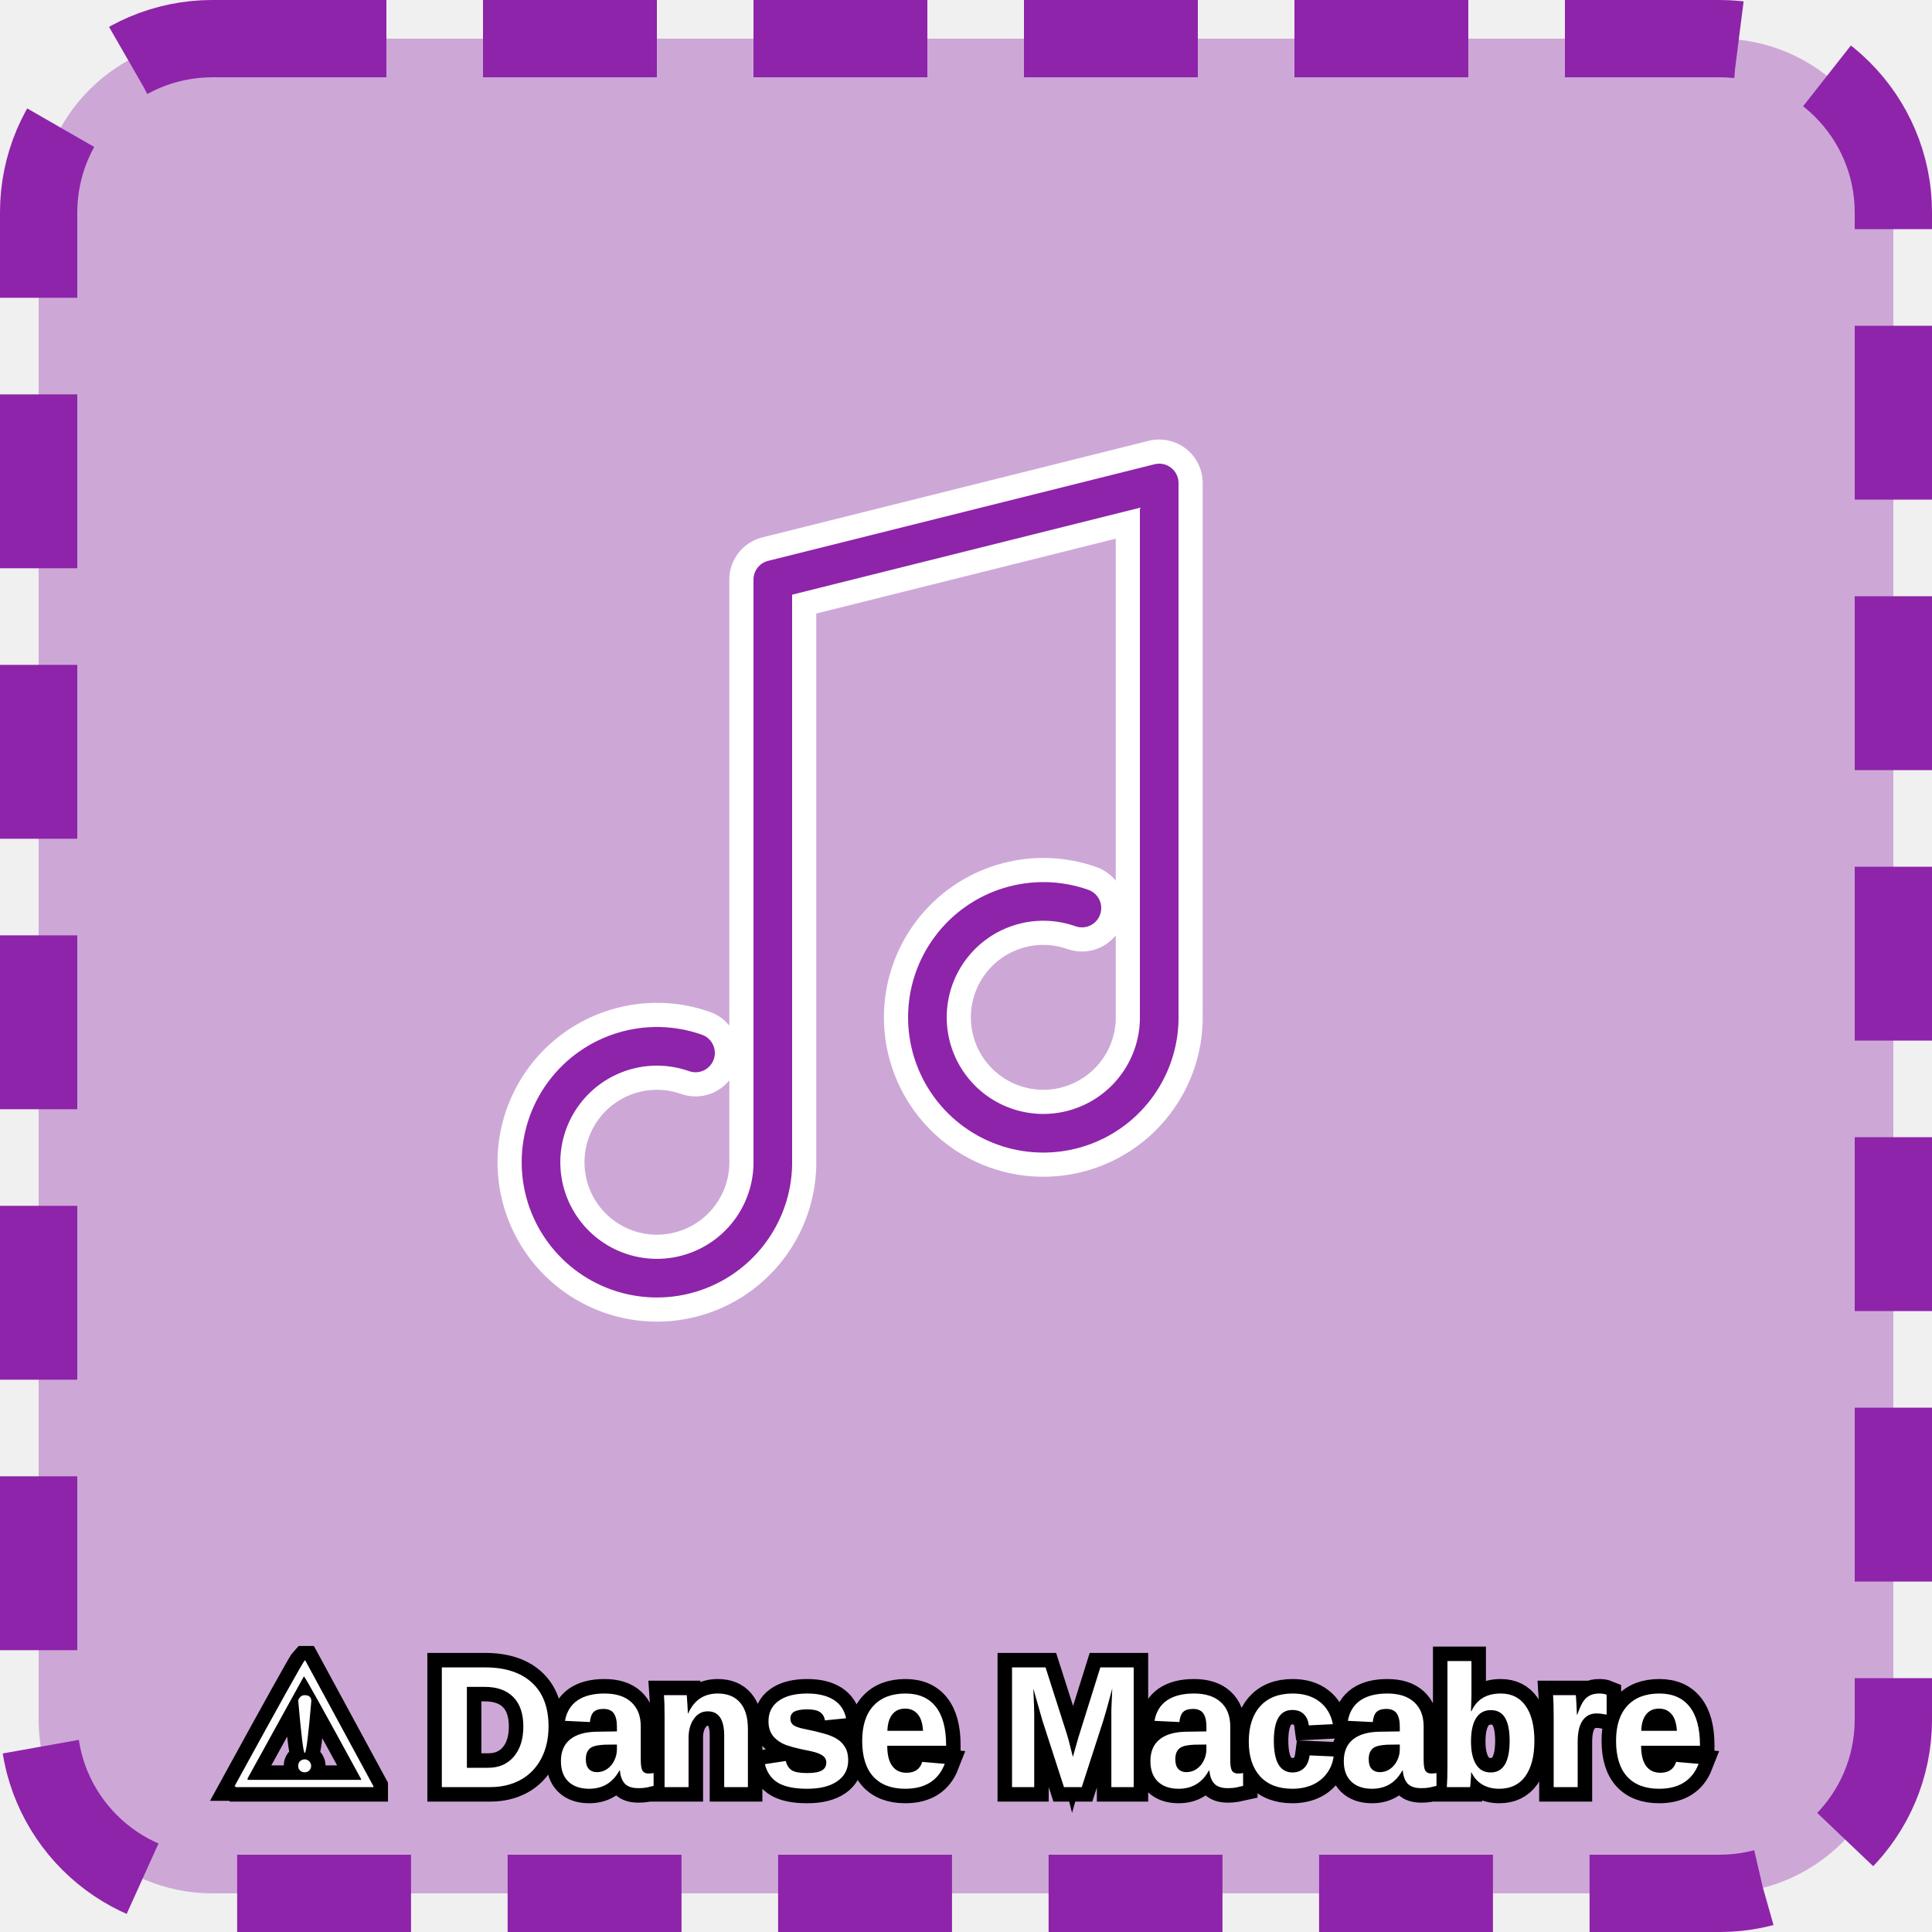
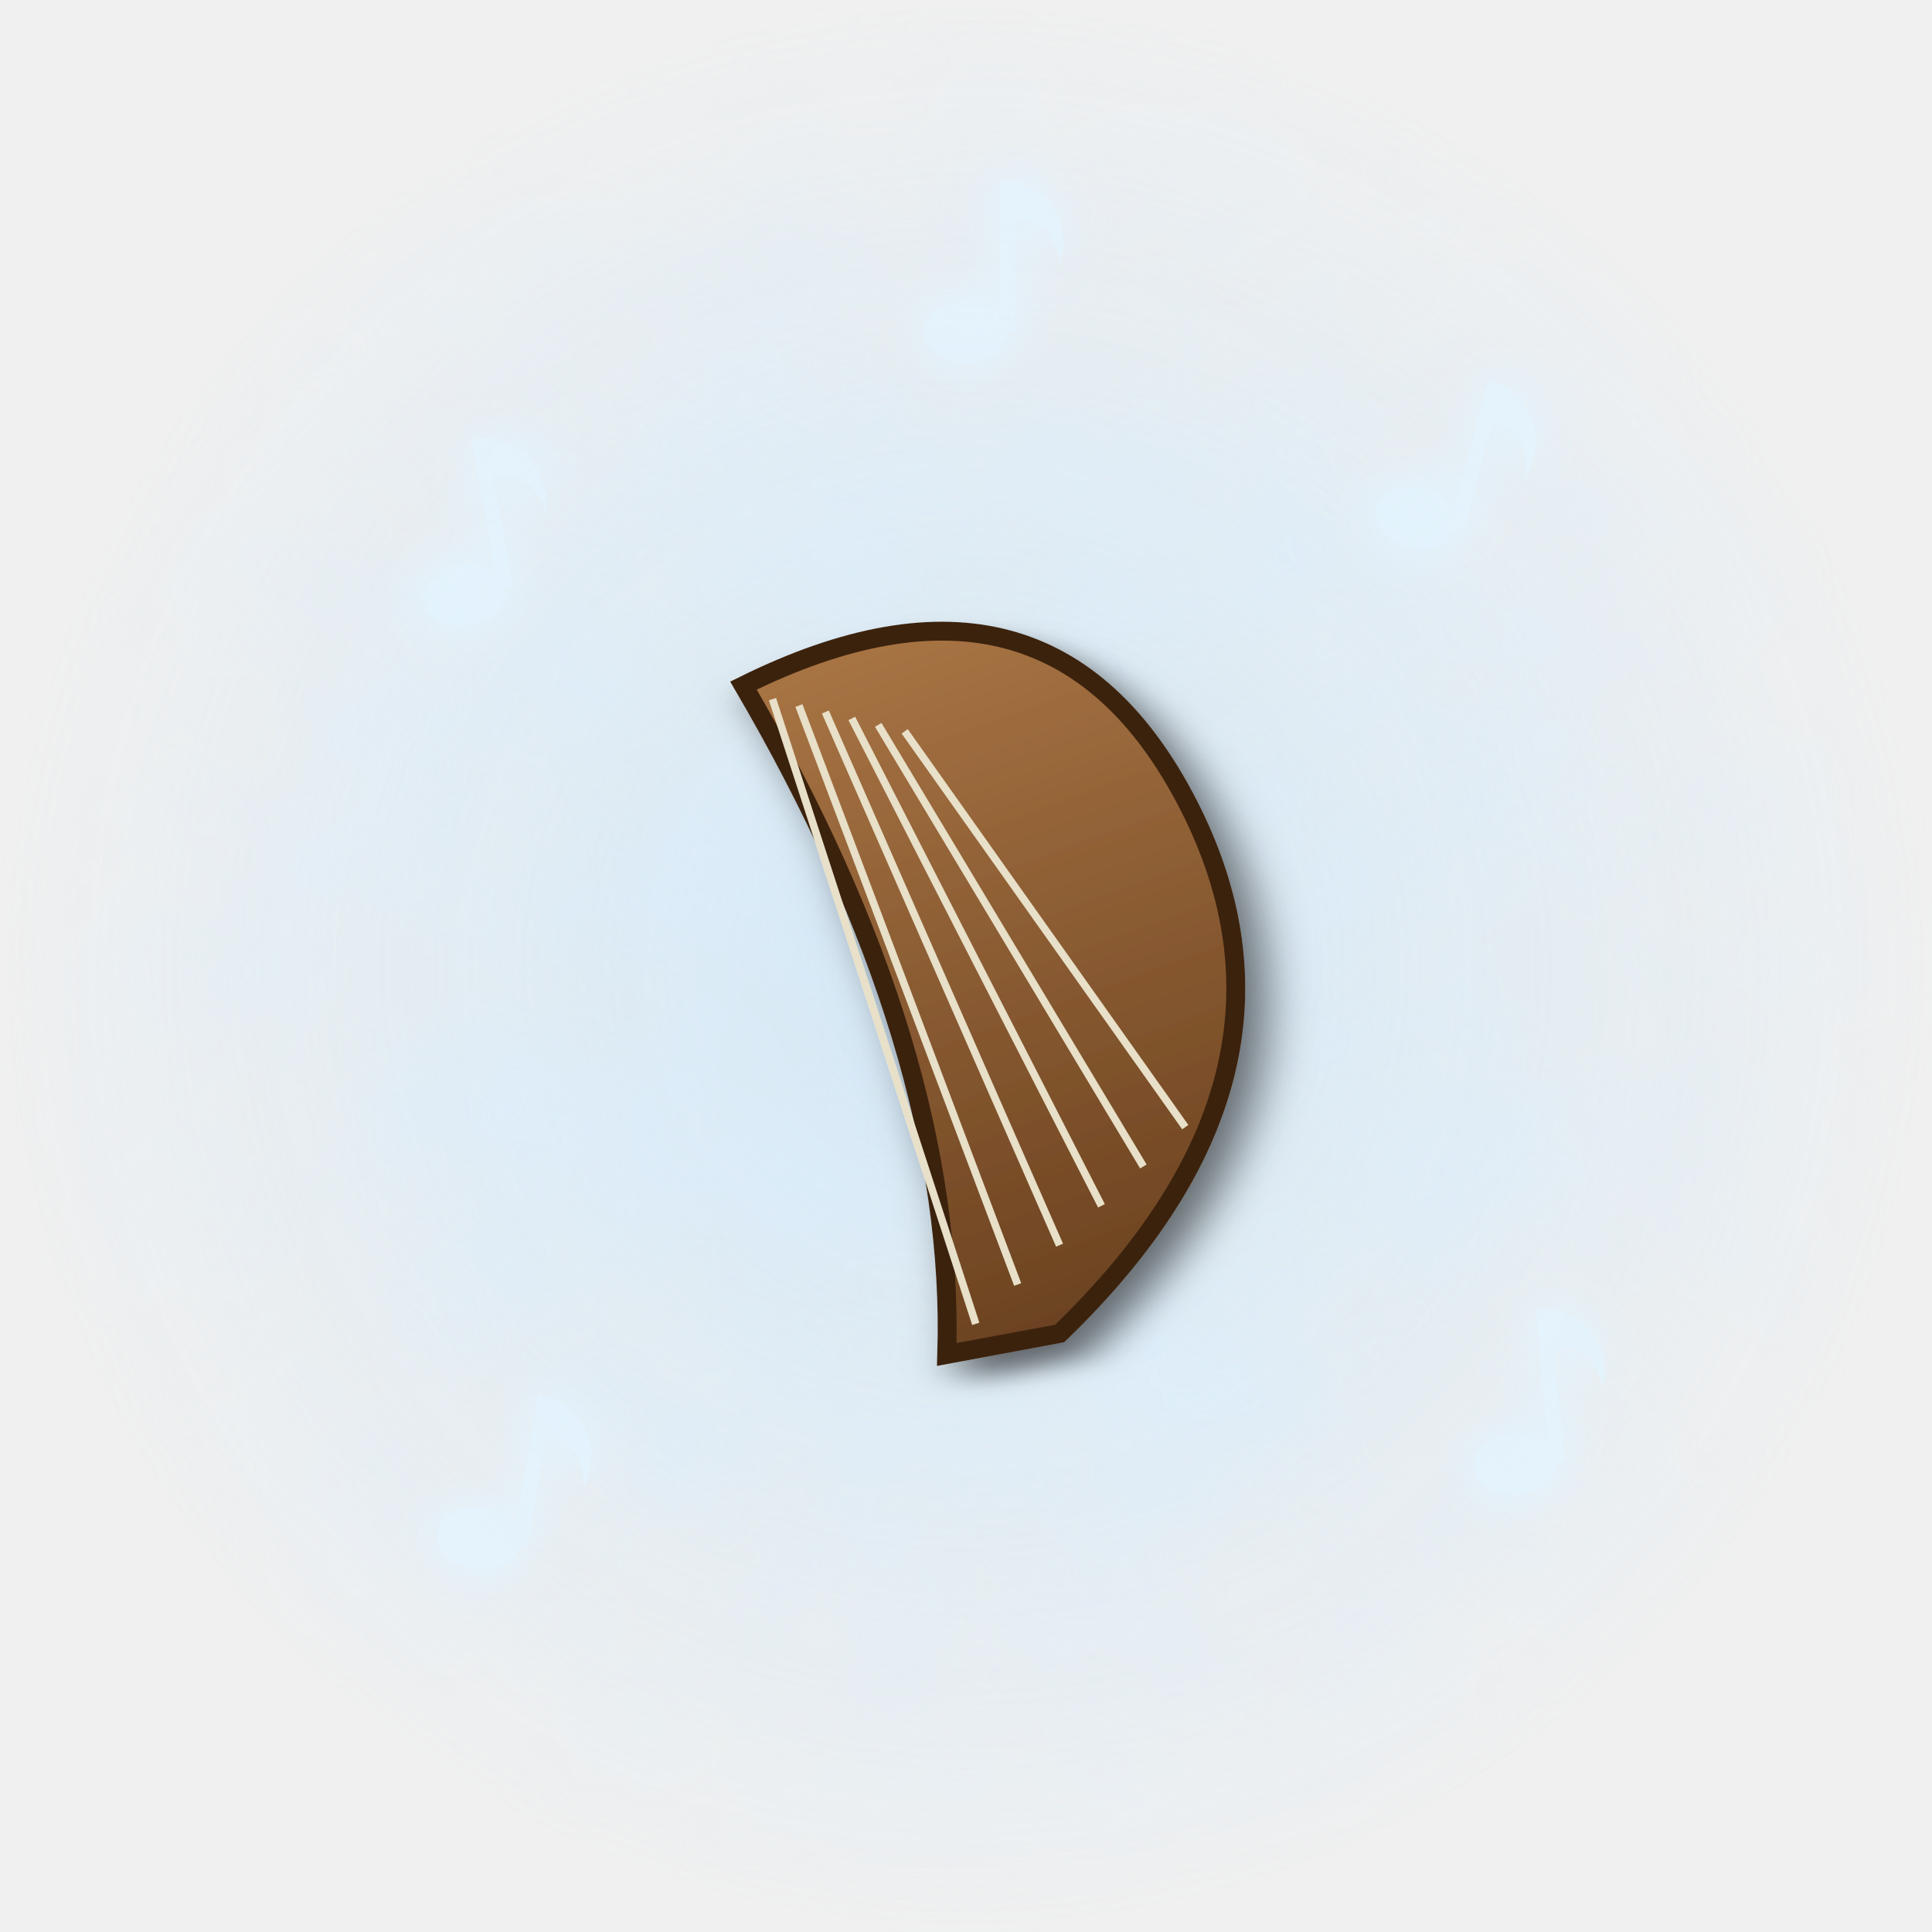
- <svg xmlns="http://www.w3.org/2000/svg" width="200" height="200" viewBox="0 0 200 200">
-   <rect x="4" y="4" width="192" height="192" rx="18" fill="#8e24aa" fill-opacity="0.35" stroke="#8e24aa" stroke-width="8" stroke-dasharray="18 10" />
-   <path d="M80 60 v60 a12 12 0 1 1-8-11 M80 60 l40-10 v55 a12 12 0 1 1-8-11" fill="none" stroke="#ffffff" stroke-width="9" stroke-linecap="round" stroke-linejoin="round" />
-   <path d="M80 60 v60 a12 12 0 1 1-8-11 M80 60 l40-10 v55 a12 12 0 1 1-8-11" fill="none" stroke="#8e24aa" stroke-width="4" stroke-linecap="round" stroke-linejoin="round" />
-   <text x="100" y="185" font-family="Arial, Helvetica, sans-serif" font-size="18" font-weight="700" fill="#ffffff" stroke="#000000" stroke-width="3" paint-order="stroke" text-anchor="middle">⚠ Danse Macabre</text>
+ <svg xmlns="http://www.w3.org/2000/svg" width="512" height="512" viewBox="0 0 512 512">
+   <defs>
+     <radialGradient id="hole" cx="50%" cy="50%" r="60%">
+       <stop offset="0" stop-color="#050404" />
+       <stop offset="0.6" stop-color="#110d0b" />
+       <stop offset="1" stop-color="#2c241e" />
+     </radialGradient>
+     <linearGradient id="iron" x1="0" y1="0" x2="1" y2="1">
+       <stop offset="0" stop-color="#9aa3ab" />
+       <stop offset="0.45" stop-color="#5b636b" />
+       <stop offset="1" stop-color="#2a2f34" />
+     </linearGradient>
+     <linearGradient id="rust" x1="0" y1="0" x2="1" y2="1">
+       <stop offset="0" stop-color="#8f8a84" />
+       <stop offset="0.5" stop-color="#5e5048" />
+       <stop offset="1" stop-color="#3a2a22" />
+     </linearGradient>
+     <linearGradient id="wood" x1="0" y1="0" x2="0" y2="1">
+       <stop offset="0" stop-color="#a87444" />
+       <stop offset="1" stop-color="#6b4220" />
+     </linearGradient>
+     <linearGradient id="woodH" x1="0" y1="0" x2="1" y2="0">
+       <stop offset="0" stop-color="#a87444" />
+       <stop offset="1" stop-color="#6b4220" />
+     </linearGradient>
+     <linearGradient id="stone" x1="0" y1="0" x2="1" y2="1">
+       <stop offset="0" stop-color="#b3ada2" />
+       <stop offset="1" stop-color="#6f695f" />
+     </linearGradient>
+     <linearGradient id="slab" x1="0" y1="0" x2="1" y2="1">
+       <stop offset="0" stop-color="#a49d91" />
+       <stop offset="1" stop-color="#7b7469" />
+     </linearGradient>
+     <radialGradient id="ball" cx="35%" cy="32%" r="70%">
+       <stop offset="0" stop-color="#d8d2c6" />
+       <stop offset="0.5" stop-color="#8f887c" />
+       <stop offset="1" stop-color="#3b362f" />
+     </radialGradient>
+     <radialGradient id="steelBall" cx="35%" cy="30%" r="72%">
+       <stop offset="0" stop-color="#f4f7fa" />
+       <stop offset="0.35" stop-color="#9aa4ad" />
+       <stop offset="1" stop-color="#1e2328" />
+     </radialGradient>
+     <radialGradient id="spike" cx="40%" cy="38%" r="60%">
+       <stop offset="0" stop-color="#e6e2da" />
+       <stop offset="0.4" stop-color="#8c8478" />
+       <stop offset="1" stop-color="#2a2622" />
+     </radialGradient>
+     <radialGradient id="silver" cx="40%" cy="35%" r="70%">
+       <stop offset="0" stop-color="#ffffff" />
+       <stop offset="0.5" stop-color="#c3c9cf" />
+       <stop offset="1" stop-color="#6c747c" />
+     </radialGradient>
+     <radialGradient id="ruby" cx="40%" cy="35%" r="65%">
+       <stop offset="0" stop-color="#ff8a8a" />
+       <stop offset="1" stop-color="#8a0010" />
+     </radialGradient>
+     <filter id="rough" x="-10%" y="-10%" width="120%" height="120%">
+       <feTurbulence type="fractalNoise" baseFrequency="0.035" numOctaves="3" seed="7" />
+       <feDisplacementMap in="SourceGraphic" scale="14" />
+     </filter>
+     <filter id="rough2" x="-10%" y="-10%" width="120%" height="120%">
+       <feTurbulence type="fractalNoise" baseFrequency="0.08" numOctaves="2" seed="2" />
+       <feDisplacementMap in="SourceGraphic" scale="6" />
+     </filter>
+     <filter id="grain" x="0" y="0" width="100%" height="100%">
+       <feTurbulence type="fractalNoise" baseFrequency="0.9" numOctaves="2" seed="5" result="n" />
+       <feColorMatrix in="n" type="matrix" values="0 0 0 0 0  0 0 0 0 0  0 0 0 0 0  0 0 0 0.35 0" result="a" />
+       <feComposite in="a" in2="SourceGraphic" operator="in" result="g" />
+       <feMerge>
+         <feMergeNode in="SourceGraphic" />
+         <feMergeNode in="g" />
+       </feMerge>
+     </filter>
+     <filter id="shadow" x="-20%" y="-20%" width="140%" height="140%">
+       <feDropShadow dx="4" dy="6" stdDeviation="5" flood-color="#000" flood-opacity="0.55" />
+     </filter>
+     <filter id="glow" x="-50%" y="-50%" width="200%" height="200%">
+       <feGaussianBlur stdDeviation="6" result="b" />
+       <feMerge>
+         <feMergeNode in="b" />
+         <feMergeNode in="b" />
+         <feMergeNode in="SourceGraphic" />
+       </feMerge>
+     </filter>
+     <filter id="blur8">
+       <feGaussianBlur stdDeviation="8" />
+     </filter>
+     <filter id="blur3">
+       <feGaussianBlur stdDeviation="3" />
+     </filter>
+     <radialGradient id="fadeMask" cx="50%" cy="50%" r="50%">
+       <stop offset="0.55" stop-color="#fff" />
+       <stop offset="1" stop-color="#000" />
+     </radialGradient>
+     <mask id="fade">
+       <rect width="512" height="512" fill="url(#fadeMask)" />
+     </mask>
+   </defs>
+   <radialGradient id="aura7" cx="50%" cy="50%" r="50%">
+     <stop offset="0" stop-color="#9fd8ff" stop-opacity="0.35" />
+     <stop offset="1" stop-color="#9fd8ff" stop-opacity="0" />
+   </radialGradient>
+   <rect width="512" height="512" fill="url(#aura7)" />
+   <filter id="fog8" x="0" y="0" width="100%" height="100%">
+     <feTurbulence type="fractalNoise" baseFrequency="0.018" numOctaves="4" seed="12" />
+     <feColorMatrix type="matrix" values="0 0 0 0 0.706  0 0 0 0 0.863  0 0 0 0 1  0 0 0 0.8 -0.225" />
+   </filter>
+   <rect width="512" height="512" filter="url(#fog8)" mask="url(#fade)" />
+   <g filter="url(#shadow)" transform="translate(256 256) rotate(-20)">
+     <path d="M-30 -90 Q60 -100 70 -20 Q80 60 -10 100 L-40 95 Q-10 20 -30 -90Z" fill="url(#wood)" stroke="#3a220f" stroke-width="5" />
+     <line x1="-24" y1="-84" x2="-30" y2="90" stroke="#e8e0c8" stroke-width="2" />
+     <line x1="-18" y1="-80" x2="-16" y2="84" stroke="#e8e0c8" stroke-width="2" />
+     <line x1="-12" y1="-76" x2="-2" y2="78" stroke="#e8e0c8" stroke-width="2" />
+     <line x1="-6" y1="-72" x2="12" y2="72" stroke="#e8e0c8" stroke-width="2" />
+     <line x1="0" y1="-68" x2="26" y2="66" stroke="#e8e0c8" stroke-width="2" />
+     <line x1="6" y1="-64" x2="40" y2="60" stroke="#e8e0c8" stroke-width="2" />
+   </g>
+   <g fill="#e3f4ff" opacity="0.75" filter="url(#glow)">
+     <g transform="translate(120 140) rotate(-10)">
+       <ellipse cx="0" cy="18" rx="11" ry="8" />
+       <rect x="9" y="-22" width="4" height="40" />
+       <path d="M13 -22 q16 6 12 22 q-2 -12 -12 -12Z" />
+     </g>
+     <g transform="translate(380 120) rotate(15)">
+       <ellipse cx="0" cy="18" rx="11" ry="8" />
+       <rect x="9" y="-22" width="4" height="40" />
+       <path d="M13 -22 q16 6 12 22 q-2 -12 -12 -12Z" />
+     </g>
+     <g transform="translate(400 370) rotate(-5)">
+       <ellipse cx="0" cy="18" rx="11" ry="8" />
+       <rect x="9" y="-22" width="4" height="40" />
+       <path d="M13 -22 q16 6 12 22 q-2 -12 -12 -12Z" />
+     </g>
+     <g transform="translate(130 390) rotate(10)">
+       <ellipse cx="0" cy="18" rx="11" ry="8" />
+       <rect x="9" y="-22" width="4" height="40" />
+       <path d="M13 -22 q16 6 12 22 q-2 -12 -12 -12Z" />
+     </g>
+     <g transform="translate(256 70) rotate(0)">
+       <ellipse cx="0" cy="18" rx="11" ry="8" />
+       <rect x="9" y="-22" width="4" height="40" />
+       <path d="M13 -22 q16 6 12 22 q-2 -12 -12 -12Z" />
+     </g>
+   </g>
</svg>
